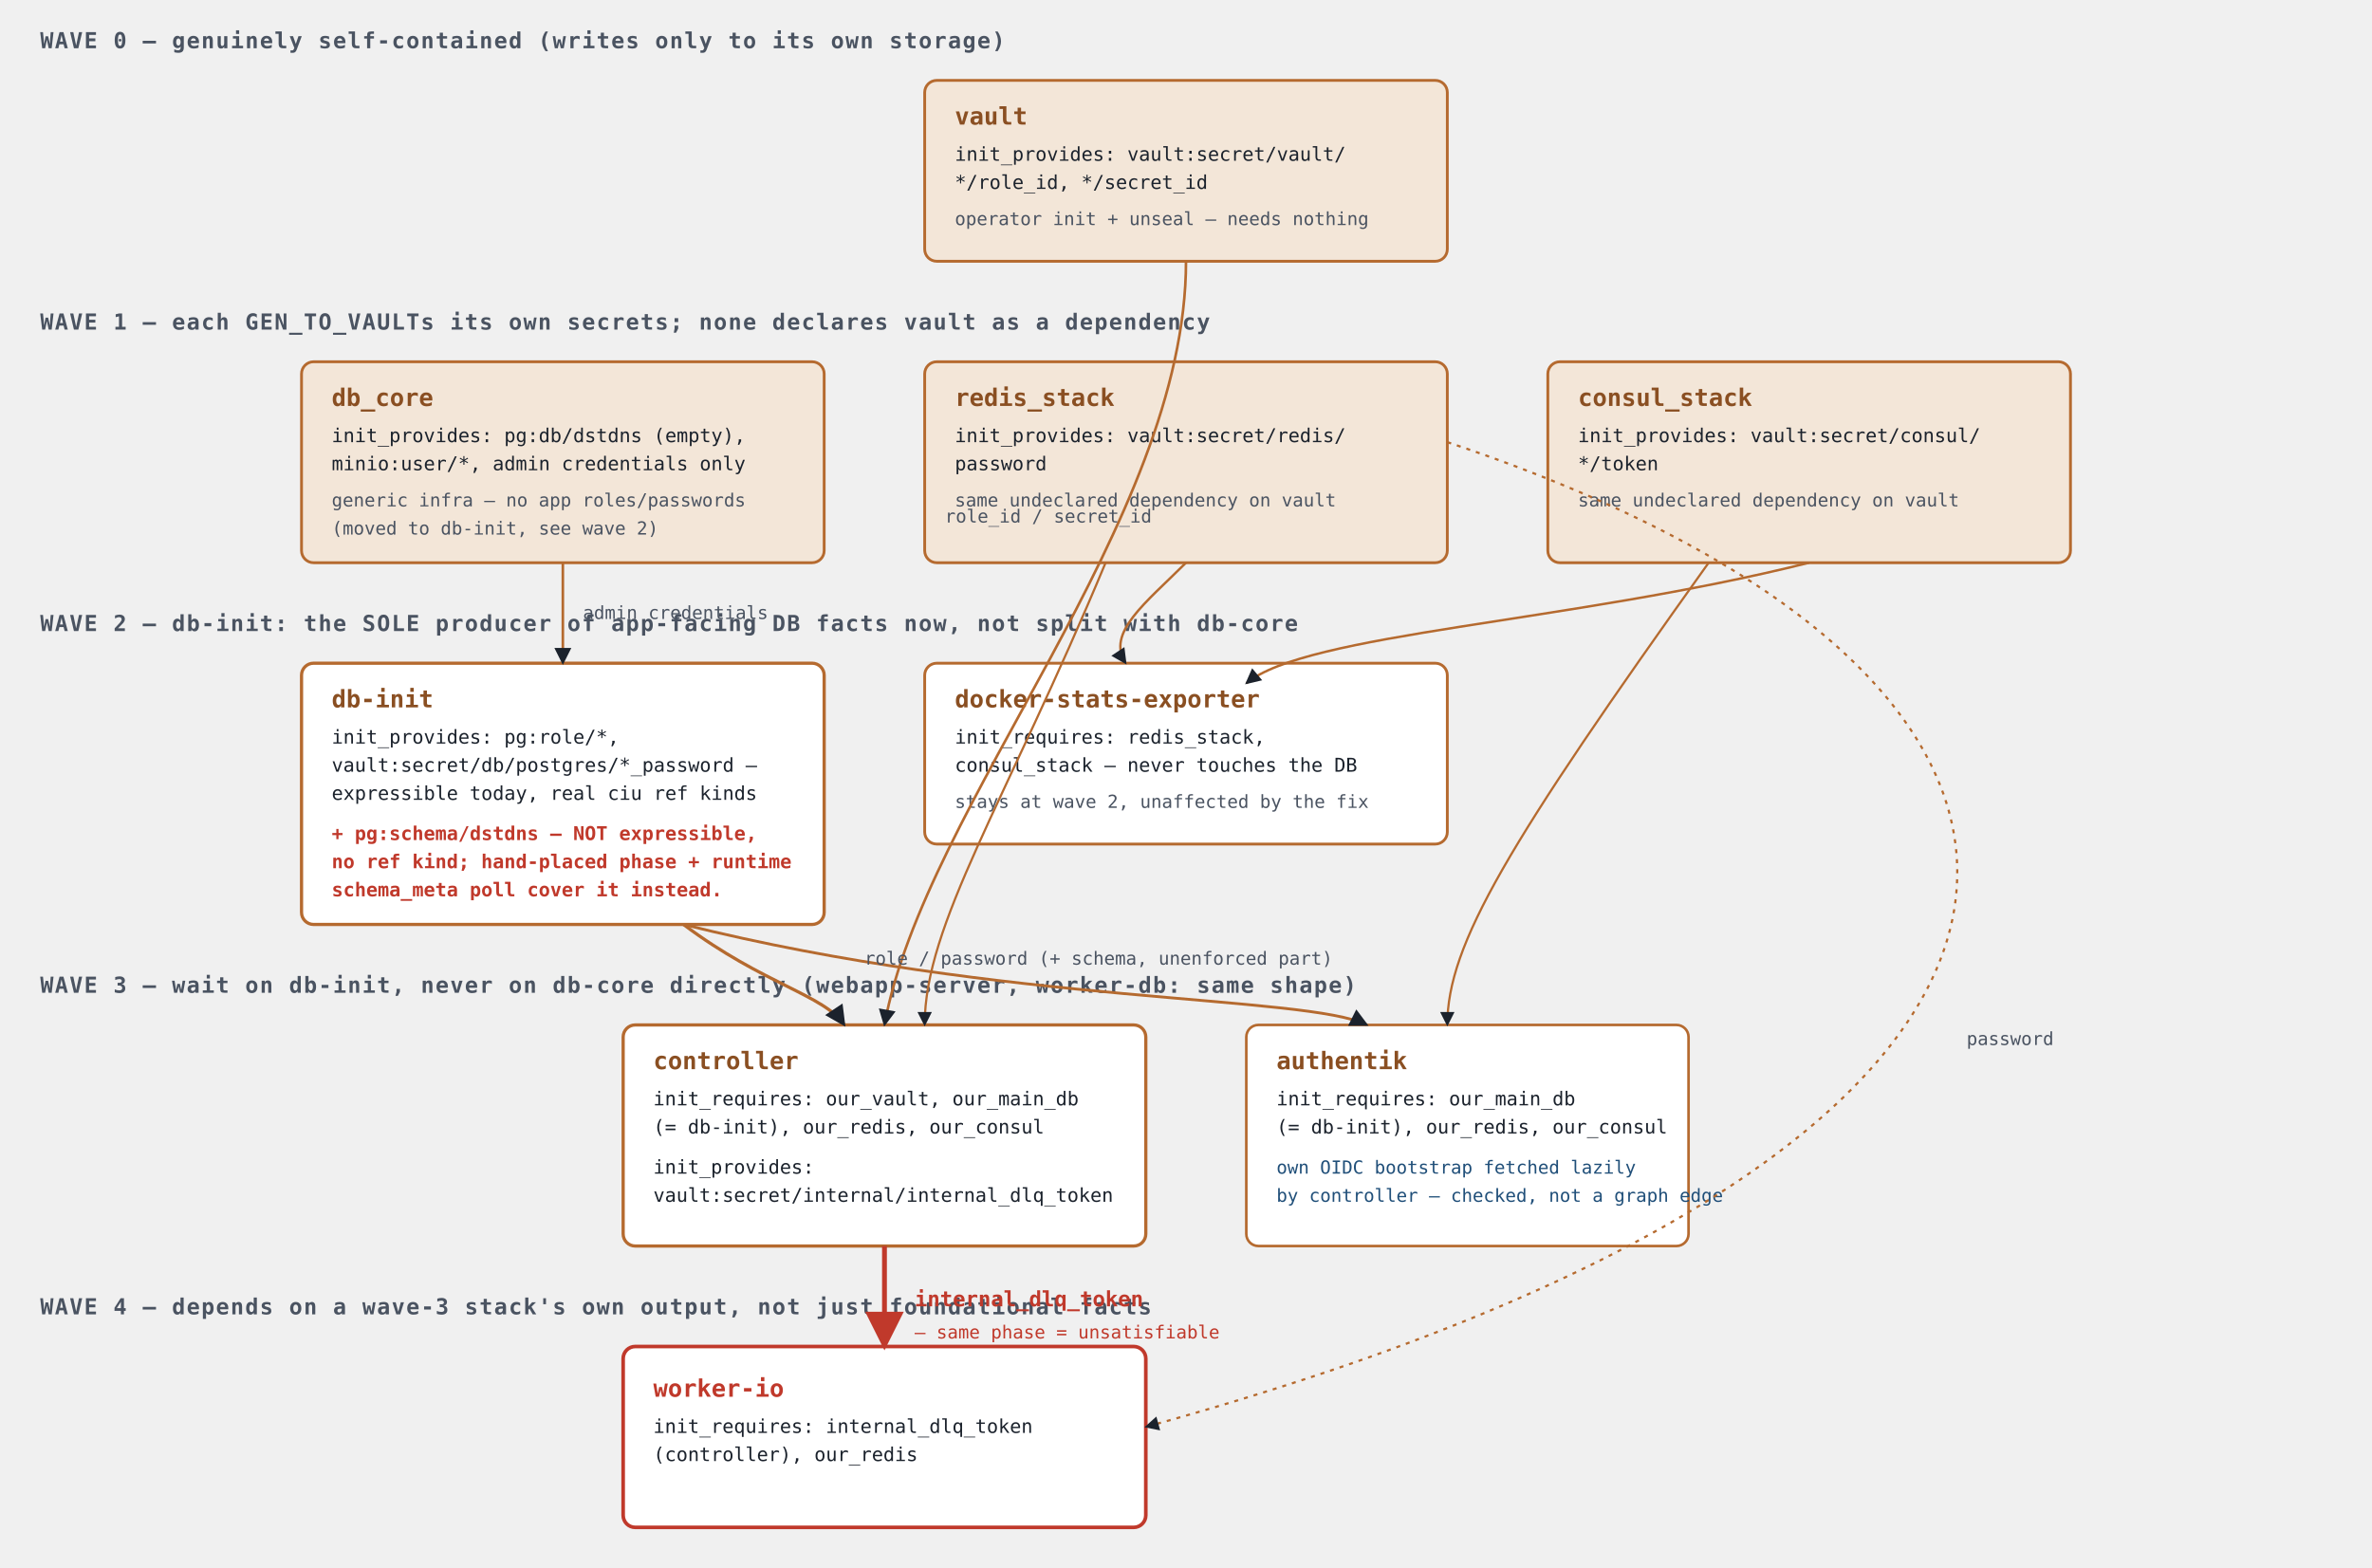
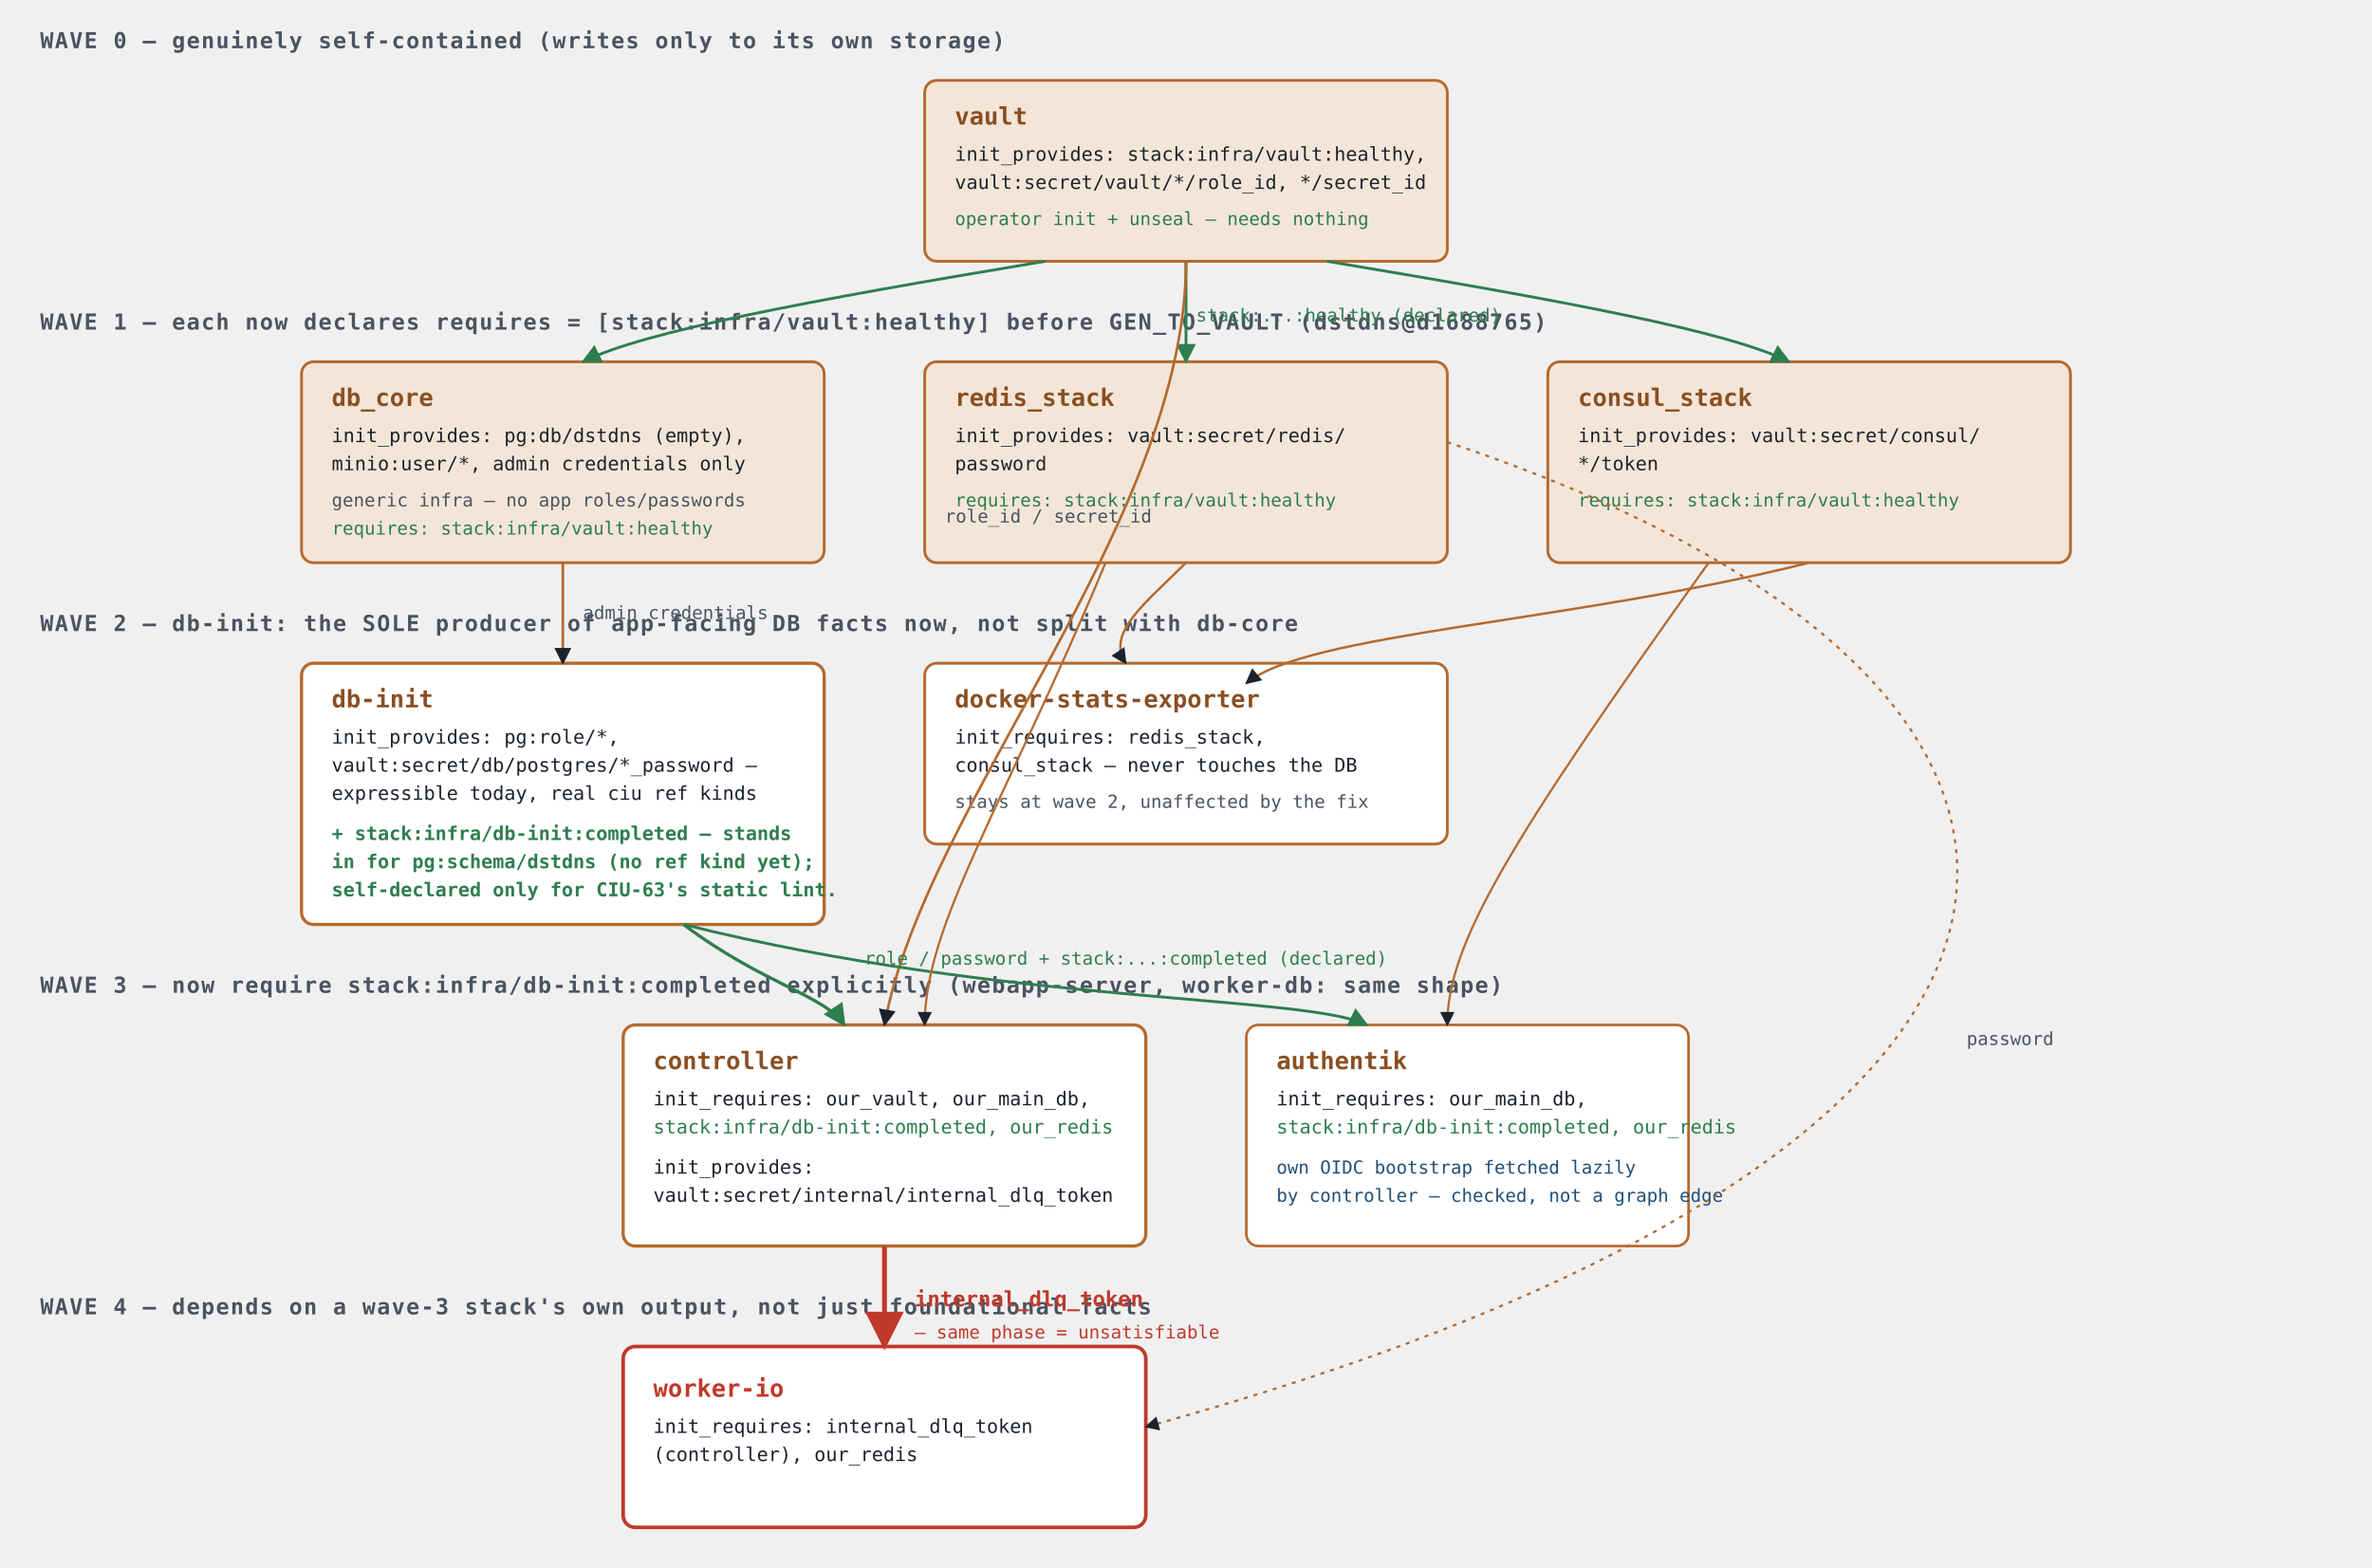
- <svg xmlns="http://www.w3.org/2000/svg" style="background:#f4f5f8" viewBox="0 0 1180 780" role="img" aria-label="Wave 0: vault alone, the only genuinely self-contained bootstrap. Wave 1: db-core, redis, and consul, each needing vault live to GEN_TO_VAULT their own secrets, an edge none of them declare. Wave 2: db-init, now the sole producer of application-facing database facts (role, password, and schema), and docker-stats-exporter, which never touches the database. Wave 3: controller and authentik, both waiting on db-init rather than db-core directly. Wave 4: worker-io, which requires internal_dlq_token from controller — the edge that broke when both were declared in the same phase, shown highlighted.">
+ <svg xmlns="http://www.w3.org/2000/svg" style="background:#f4f5f8" viewBox="0 0 1180 780" role="img" aria-label="Wave 0: vault alone, the only genuinely self-contained bootstrap, self-declaring stack:infra/vault:healthy. Wave 1: db-core, redis, and consul, each now declaring requires = stack:infra/vault:healthy before GEN_TO_VAULTing their own secrets. Wave 2: db-init, the sole producer of application-facing database facts (role, password, and schema), self-declaring stack:infra/db-init:completed as a stand-in for the still-nonexistent pg:schema ref kind; and docker-stats-exporter, which never touches the database. Wave 3: controller and authentik, both now requiring stack:infra/db-init:completed rather than waiting on db-core directly or trusting phase order alone. Wave 4: worker-io, which requires internal_dlq_token from controller — the edge that broke when both were declared in the same phase, shown highlighted.">
  <defs>
    <marker id="arrow2" viewBox="0 0 10 10" refX="9" refY="5" markerWidth="6.5" markerHeight="6.5" orient="auto-start-reverse">
      <path d="M0,0 L10,5 L0,10 z" fill="#1b222c" />
    </marker>
    <marker id="arrow2-bug" viewBox="0 0 10 10" refX="9" refY="5" markerWidth="8" markerHeight="8" orient="auto-start-reverse">
      <path d="M0,0 L10,5 L0,10 z" fill="#c0392b" />
    </marker>
+     <marker id="arrow2-fixed" viewBox="0 0 10 10" refX="9" refY="5" markerWidth="7" markerHeight="7" orient="auto-start-reverse">
+       <path d="M0,0 L10,5 L0,10 z" fill="#2e7d4f" />
+     </marker>
  </defs>
  <text x="20" y="24" font-family="IBM Plex Mono, monospace" font-size="11" font-weight="600" letter-spacing="0.06em" fill="#4a5361">WAVE 0 — genuinely self-contained (writes only to its own storage)</text>
  <rect x="460" y="40" width="260" height="90" rx="6" fill="#f3e6d8" stroke="#b56a2f" stroke-width="1.4" />
  <text x="475" y="62" font-family="IBM Plex Mono, monospace" font-size="12" font-weight="700" fill="#8a4f22">vault</text>
-   <text x="475" y="80" font-family="IBM Plex Mono, monospace" font-size="9.5" fill="#1b222c">init_provides: vault:secret/vault/</text>
-   <text x="475" y="94" font-family="IBM Plex Mono, monospace" font-size="9.5" fill="#1b222c">*/role_id, */secret_id</text>
-   <text x="475" y="112" font-family="IBM Plex Mono, monospace" font-size="9" fill="#4a5361">operator init + unseal — needs nothing</text>
-   <text x="20" y="164" font-family="IBM Plex Mono, monospace" font-size="11" font-weight="600" letter-spacing="0.06em" fill="#4a5361">WAVE 1 — each GEN_TO_VAULTs its own secrets; none declares vault as a dependency</text>
+   <text x="475" y="80" font-family="IBM Plex Mono, monospace" font-size="9.5" fill="#1b222c">init_provides: stack:infra/vault:healthy,</text>
+   <text x="475" y="94" font-family="IBM Plex Mono, monospace" font-size="9.5" fill="#1b222c">vault:secret/vault/*/role_id, */secret_id</text>
+   <text x="475" y="112" font-family="IBM Plex Mono, monospace" font-size="9" fill="#2e7d4f">operator init + unseal — needs nothing</text>
+   <text x="20" y="164" font-family="IBM Plex Mono, monospace" font-size="11" font-weight="600" letter-spacing="0.06em" fill="#4a5361">WAVE 1 — each now declares requires = [stack:infra/vault:healthy] before GEN_TO_VAULT (dstdns@d1688765)</text>
  <rect x="150" y="180" width="260" height="100" rx="6" fill="#f3e6d8" stroke="#b56a2f" stroke-width="1.4" />
  <text x="165" y="202" font-family="IBM Plex Mono, monospace" font-size="12" font-weight="700" fill="#8a4f22">db_core</text>
  <text x="165" y="220" font-family="IBM Plex Mono, monospace" font-size="9.5" fill="#1b222c">init_provides: pg:db/dstdns (empty),</text>
  <text x="165" y="234" font-family="IBM Plex Mono, monospace" font-size="9.5" fill="#1b222c">minio:user/*, admin credentials only</text>
  <text x="165" y="252" font-family="IBM Plex Mono, monospace" font-size="9" fill="#4a5361">generic infra — no app roles/passwords</text>
-   <text x="165" y="266" font-family="IBM Plex Mono, monospace" font-size="9" fill="#4a5361">(moved to db-init, see wave 2)</text>
+   <text x="165" y="266" font-family="IBM Plex Mono, monospace" font-size="9" fill="#2e7d4f">requires: stack:infra/vault:healthy</text>
  <rect x="460" y="180" width="260" height="100" rx="6" fill="#f3e6d8" stroke="#b56a2f" stroke-width="1.4" />
  <text x="475" y="202" font-family="IBM Plex Mono, monospace" font-size="12" font-weight="700" fill="#8a4f22">redis_stack</text>
  <text x="475" y="220" font-family="IBM Plex Mono, monospace" font-size="9.5" fill="#1b222c">init_provides: vault:secret/redis/</text>
  <text x="475" y="234" font-family="IBM Plex Mono, monospace" font-size="9.5" fill="#1b222c">password</text>
-   <text x="475" y="252" font-family="IBM Plex Mono, monospace" font-size="9" fill="#4a5361">same undeclared dependency on vault</text>
+   <text x="475" y="252" font-family="IBM Plex Mono, monospace" font-size="9" fill="#2e7d4f">requires: stack:infra/vault:healthy</text>
  <rect x="770" y="180" width="260" height="100" rx="6" fill="#f3e6d8" stroke="#b56a2f" stroke-width="1.4" />
  <text x="785" y="202" font-family="IBM Plex Mono, monospace" font-size="12" font-weight="700" fill="#8a4f22">consul_stack</text>
  <text x="785" y="220" font-family="IBM Plex Mono, monospace" font-size="9.5" fill="#1b222c">init_provides: vault:secret/consul/</text>
  <text x="785" y="234" font-family="IBM Plex Mono, monospace" font-size="9.5" fill="#1b222c">*/token</text>
-   <text x="785" y="252" font-family="IBM Plex Mono, monospace" font-size="9" fill="#4a5361">same undeclared dependency on vault</text>
+   <text x="785" y="252" font-family="IBM Plex Mono, monospace" font-size="9" fill="#2e7d4f">requires: stack:infra/vault:healthy</text>
  <text x="20" y="314" font-family="IBM Plex Mono, monospace" font-size="11" font-weight="600" letter-spacing="0.06em" fill="#4a5361">WAVE 2 — db-init: the SOLE producer of app-facing DB facts now, not split with db-core</text>
  <rect x="150" y="330" width="260" height="130" rx="6" fill="#ffffff" stroke="#b56a2f" stroke-width="1.6" />
  <text x="165" y="352" font-family="IBM Plex Mono, monospace" font-size="12" font-weight="700" fill="#8a4f22">db-init</text>
  <text x="165" y="370" font-family="IBM Plex Mono, monospace" font-size="9.5" fill="#1b222c">init_provides: pg:role/*,</text>
  <text x="165" y="384" font-family="IBM Plex Mono, monospace" font-size="9.5" fill="#1b222c">vault:secret/db/postgres/*_password —</text>
  <text x="165" y="398" font-family="IBM Plex Mono, monospace" font-size="9.5" fill="#1b222c">expressible today, real ciu ref kinds</text>
-   <text x="165" y="418" font-family="IBM Plex Mono, monospace" font-size="9.5" fill="#c0392b" font-weight="600">+ pg:schema/dstdns — NOT expressible,</text>
-   <text x="165" y="432" font-family="IBM Plex Mono, monospace" font-size="9.5" fill="#c0392b" font-weight="600">no ref kind; hand-placed phase + runtime</text>
-   <text x="165" y="446" font-family="IBM Plex Mono, monospace" font-size="9.5" fill="#c0392b" font-weight="600">schema_meta poll cover it instead.</text>
+   <text x="165" y="418" font-family="IBM Plex Mono, monospace" font-size="9.5" fill="#2e7d4f" font-weight="600">+ stack:infra/db-init:completed — stands</text>
+   <text x="165" y="432" font-family="IBM Plex Mono, monospace" font-size="9.5" fill="#2e7d4f" font-weight="600">in for pg:schema/dstdns (no ref kind yet);</text>
+   <text x="165" y="446" font-family="IBM Plex Mono, monospace" font-size="9.5" fill="#2e7d4f" font-weight="600">self-declared only for CIU-63's static lint.</text>
  <rect x="460" y="330" width="260" height="90" rx="6" fill="#ffffff" stroke="#b56a2f" stroke-width="1.4" />
  <text x="475" y="352" font-family="IBM Plex Mono, monospace" font-size="12" font-weight="700" fill="#8a4f22">docker-stats-exporter</text>
  <text x="475" y="370" font-family="IBM Plex Mono, monospace" font-size="9.5" fill="#1b222c">init_requires: redis_stack,</text>
  <text x="475" y="384" font-family="IBM Plex Mono, monospace" font-size="9.5" fill="#1b222c">consul_stack — never touches the DB</text>
  <text x="475" y="402" font-family="IBM Plex Mono, monospace" font-size="9" fill="#4a5361">stays at wave 2, unaffected by the fix</text>
-   <text x="20" y="494" font-family="IBM Plex Mono, monospace" font-size="11" font-weight="600" letter-spacing="0.06em" fill="#4a5361">WAVE 3 — wait on db-init, never on db-core directly (webapp-server, worker-db: same shape)</text>
+   <text x="20" y="494" font-family="IBM Plex Mono, monospace" font-size="11" font-weight="600" letter-spacing="0.06em" fill="#4a5361">WAVE 3 — now require stack:infra/db-init:completed explicitly (webapp-server, worker-db: same shape)</text>
  <rect x="310" y="510" width="260" height="110" rx="6" fill="#ffffff" stroke="#b56a2f" stroke-width="1.6" />
  <text x="325" y="532" font-family="IBM Plex Mono, monospace" font-size="12" font-weight="700" fill="#8a4f22">controller</text>
-   <text x="325" y="550" font-family="IBM Plex Mono, monospace" font-size="9.5" fill="#1b222c">init_requires: our_vault, our_main_db</text>
-   <text x="325" y="564" font-family="IBM Plex Mono, monospace" font-size="9.5" fill="#1b222c">(= db-init), our_redis, our_consul</text>
+   <text x="325" y="550" font-family="IBM Plex Mono, monospace" font-size="9.5" fill="#1b222c">init_requires: our_vault, our_main_db,</text>
+   <text x="325" y="564" font-family="IBM Plex Mono, monospace" font-size="9.5" fill="#2e7d4f">stack:infra/db-init:completed, our_redis</text>
  <text x="325" y="584" font-family="IBM Plex Mono, monospace" font-size="9.5" fill="#1b222c">init_provides:</text>
  <text x="325" y="598" font-family="IBM Plex Mono, monospace" font-size="9.5" fill="#1b222c">vault:secret/internal/internal_dlq_token</text>
  <rect x="620" y="510" width="220" height="110" rx="6" fill="#ffffff" stroke="#b56a2f" stroke-width="1.3" />
  <text x="635" y="532" font-family="IBM Plex Mono, monospace" font-size="12" font-weight="700" fill="#8a4f22">authentik</text>
-   <text x="635" y="550" font-family="IBM Plex Mono, monospace" font-size="9.5" fill="#1b222c">init_requires: our_main_db</text>
-   <text x="635" y="564" font-family="IBM Plex Mono, monospace" font-size="9.5" fill="#1b222c">(= db-init), our_redis, our_consul</text>
+   <text x="635" y="550" font-family="IBM Plex Mono, monospace" font-size="9.5" fill="#1b222c">init_requires: our_main_db,</text>
+   <text x="635" y="564" font-family="IBM Plex Mono, monospace" font-size="9.5" fill="#2e7d4f">stack:infra/db-init:completed, our_redis</text>
  <text x="635" y="584" font-family="IBM Plex Mono, monospace" font-size="9" fill="#204f79">own OIDC bootstrap fetched lazily</text>
  <text x="635" y="598" font-family="IBM Plex Mono, monospace" font-size="9" fill="#204f79">by controller — checked, not a graph edge</text>
  <text x="20" y="654" font-family="IBM Plex Mono, monospace" font-size="11" font-weight="600" letter-spacing="0.06em" fill="#4a5361">WAVE 4 — depends on a wave-3 stack's own output, not just foundational facts</text>
  <rect x="310" y="670" width="260" height="90" rx="6" fill="#ffffff" stroke="#c0392b" stroke-width="1.8" />
  <text x="325" y="695" font-family="IBM Plex Mono, monospace" font-size="12" font-weight="700" fill="#c0392b">worker-io</text>
  <text x="325" y="713" font-family="IBM Plex Mono, monospace" font-size="9.5" fill="#1b222c">init_requires: internal_dlq_token</text>
  <text x="325" y="727" font-family="IBM Plex Mono, monospace" font-size="9.5" fill="#1b222c">(controller), our_redis</text>
+   <path d="M 520 130 C 400 150, 320 165, 290 180" fill="none" stroke="#2e7d4f" stroke-width="1.4" marker-end="url(#arrow2-fixed)" />
+   <path d="M 590 130 L 590 180" fill="none" stroke="#2e7d4f" stroke-width="1.4" marker-end="url(#arrow2-fixed)" />
+   <path d="M 660 130 C 780 150, 860 165, 890 180" fill="none" stroke="#2e7d4f" stroke-width="1.4" marker-end="url(#arrow2-fixed)" />
+   <text x="595" y="160" font-family="IBM Plex Mono, monospace" font-size="9" fill="#2e7d4f">stack:...:healthy (declared)</text>
  <path d="M 590 130 C 590 260, 460 400, 440 510" fill="none" stroke="#b56a2f" stroke-width="1.3" marker-end="url(#arrow2)" />
  <text x="470" y="260" font-family="IBM Plex Mono, monospace" font-size="9" fill="#4a5361">role_id / secret_id</text>
  <path d="M 280 280 L 280 330" fill="none" stroke="#b56a2f" stroke-width="1.3" marker-end="url(#arrow2)" />
  <text x="290" y="308" font-family="IBM Plex Mono, monospace" font-size="9" fill="#4a5361">admin credentials</text>
  <path d="M 590 280 C 570 300, 550 315, 560 330" fill="none" stroke="#b56a2f" stroke-width="1.2" marker-end="url(#arrow2)" />
  <path d="M 900 280 C 780 310, 650 315, 620 340" fill="none" stroke="#b56a2f" stroke-width="1.2" marker-end="url(#arrow2)" />
-   <path d="M 340 460 C 380 490, 410 495, 420 510" fill="none" stroke="#b56a2f" stroke-width="1.6" marker-end="url(#arrow2)" />
-   <path d="M 340 460 C 500 500, 650 495, 680 510" fill="none" stroke="#b56a2f" stroke-width="1.4" marker-end="url(#arrow2)" />
-   <text x="430" y="480" font-family="IBM Plex Mono, monospace" font-size="9" fill="#4a5361">role / password (+ schema, unenforced part)</text>
+   <path d="M 340 460 C 380 490, 410 495, 420 510" fill="none" stroke="#2e7d4f" stroke-width="1.6" marker-end="url(#arrow2-fixed)" />
+   <path d="M 340 460 C 500 500, 650 495, 680 510" fill="none" stroke="#2e7d4f" stroke-width="1.4" marker-end="url(#arrow2-fixed)" />
+   <text x="430" y="480" font-family="IBM Plex Mono, monospace" font-size="9" fill="#2e7d4f">role / password + stack:...:completed (declared)</text>
  <path d="M 550 280 C 500 400, 460 460, 460 510" fill="none" stroke="#b56a2f" stroke-width="1.1" marker-end="url(#arrow2)" />
  <path d="M 850 280 C 750 420, 720 470, 720 510" fill="none" stroke="#b56a2f" stroke-width="1.1" marker-end="url(#arrow2)" />
  <path d="M 720 220 C 1080 340, 1080 570, 570 710" fill="none" stroke="#b56a2f" stroke-width="1.1" stroke-dasharray="2 3" marker-end="url(#arrow2)" />
  <text x="1000" y="520" text-anchor="middle" font-family="IBM Plex Mono, monospace" font-size="9" fill="#4a5361">password</text>
  <path d="M 440 620 L 440 670" fill="none" stroke="#c0392b" stroke-width="2.4" marker-end="url(#arrow2-bug)" />
  <text x="455" y="650" font-family="IBM Plex Mono, monospace" font-size="10.5" font-weight="700" fill="#c0392b">internal_dlq_token</text>
  <text x="455" y="666" font-family="IBM Plex Mono, monospace" font-size="9" fill="#c0392b">— same phase = unsatisfiable</text>
</svg>
